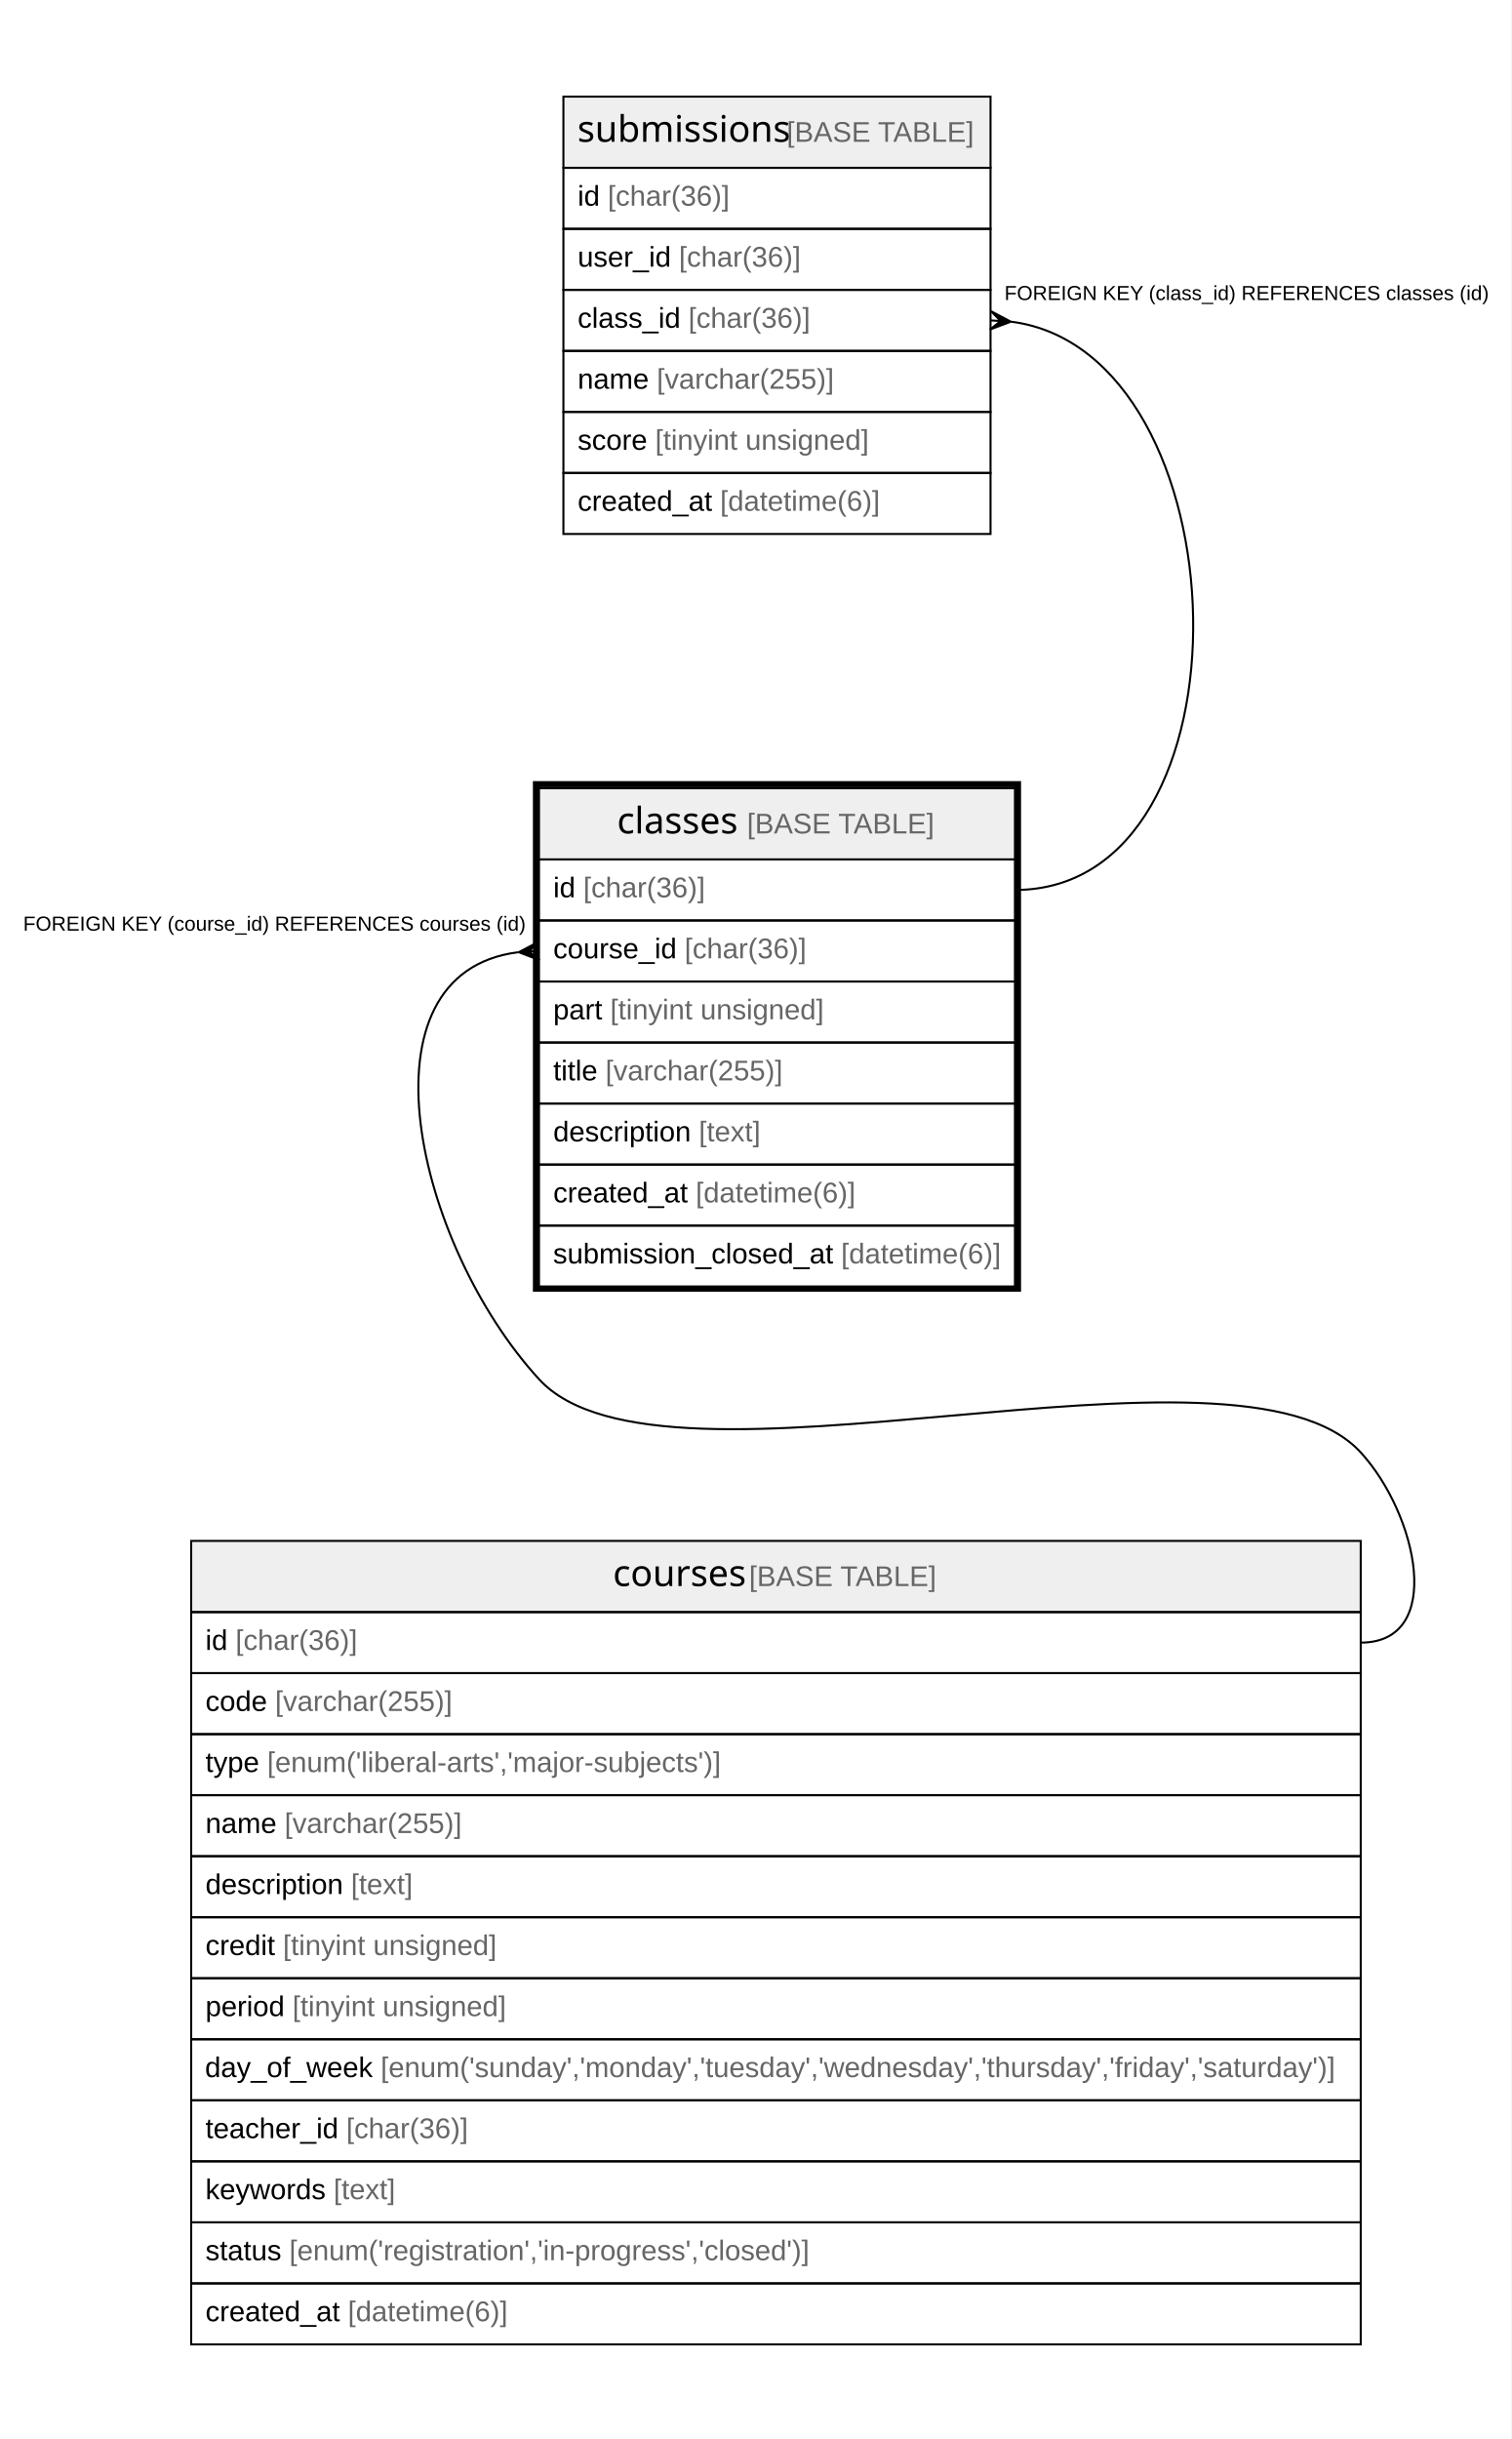
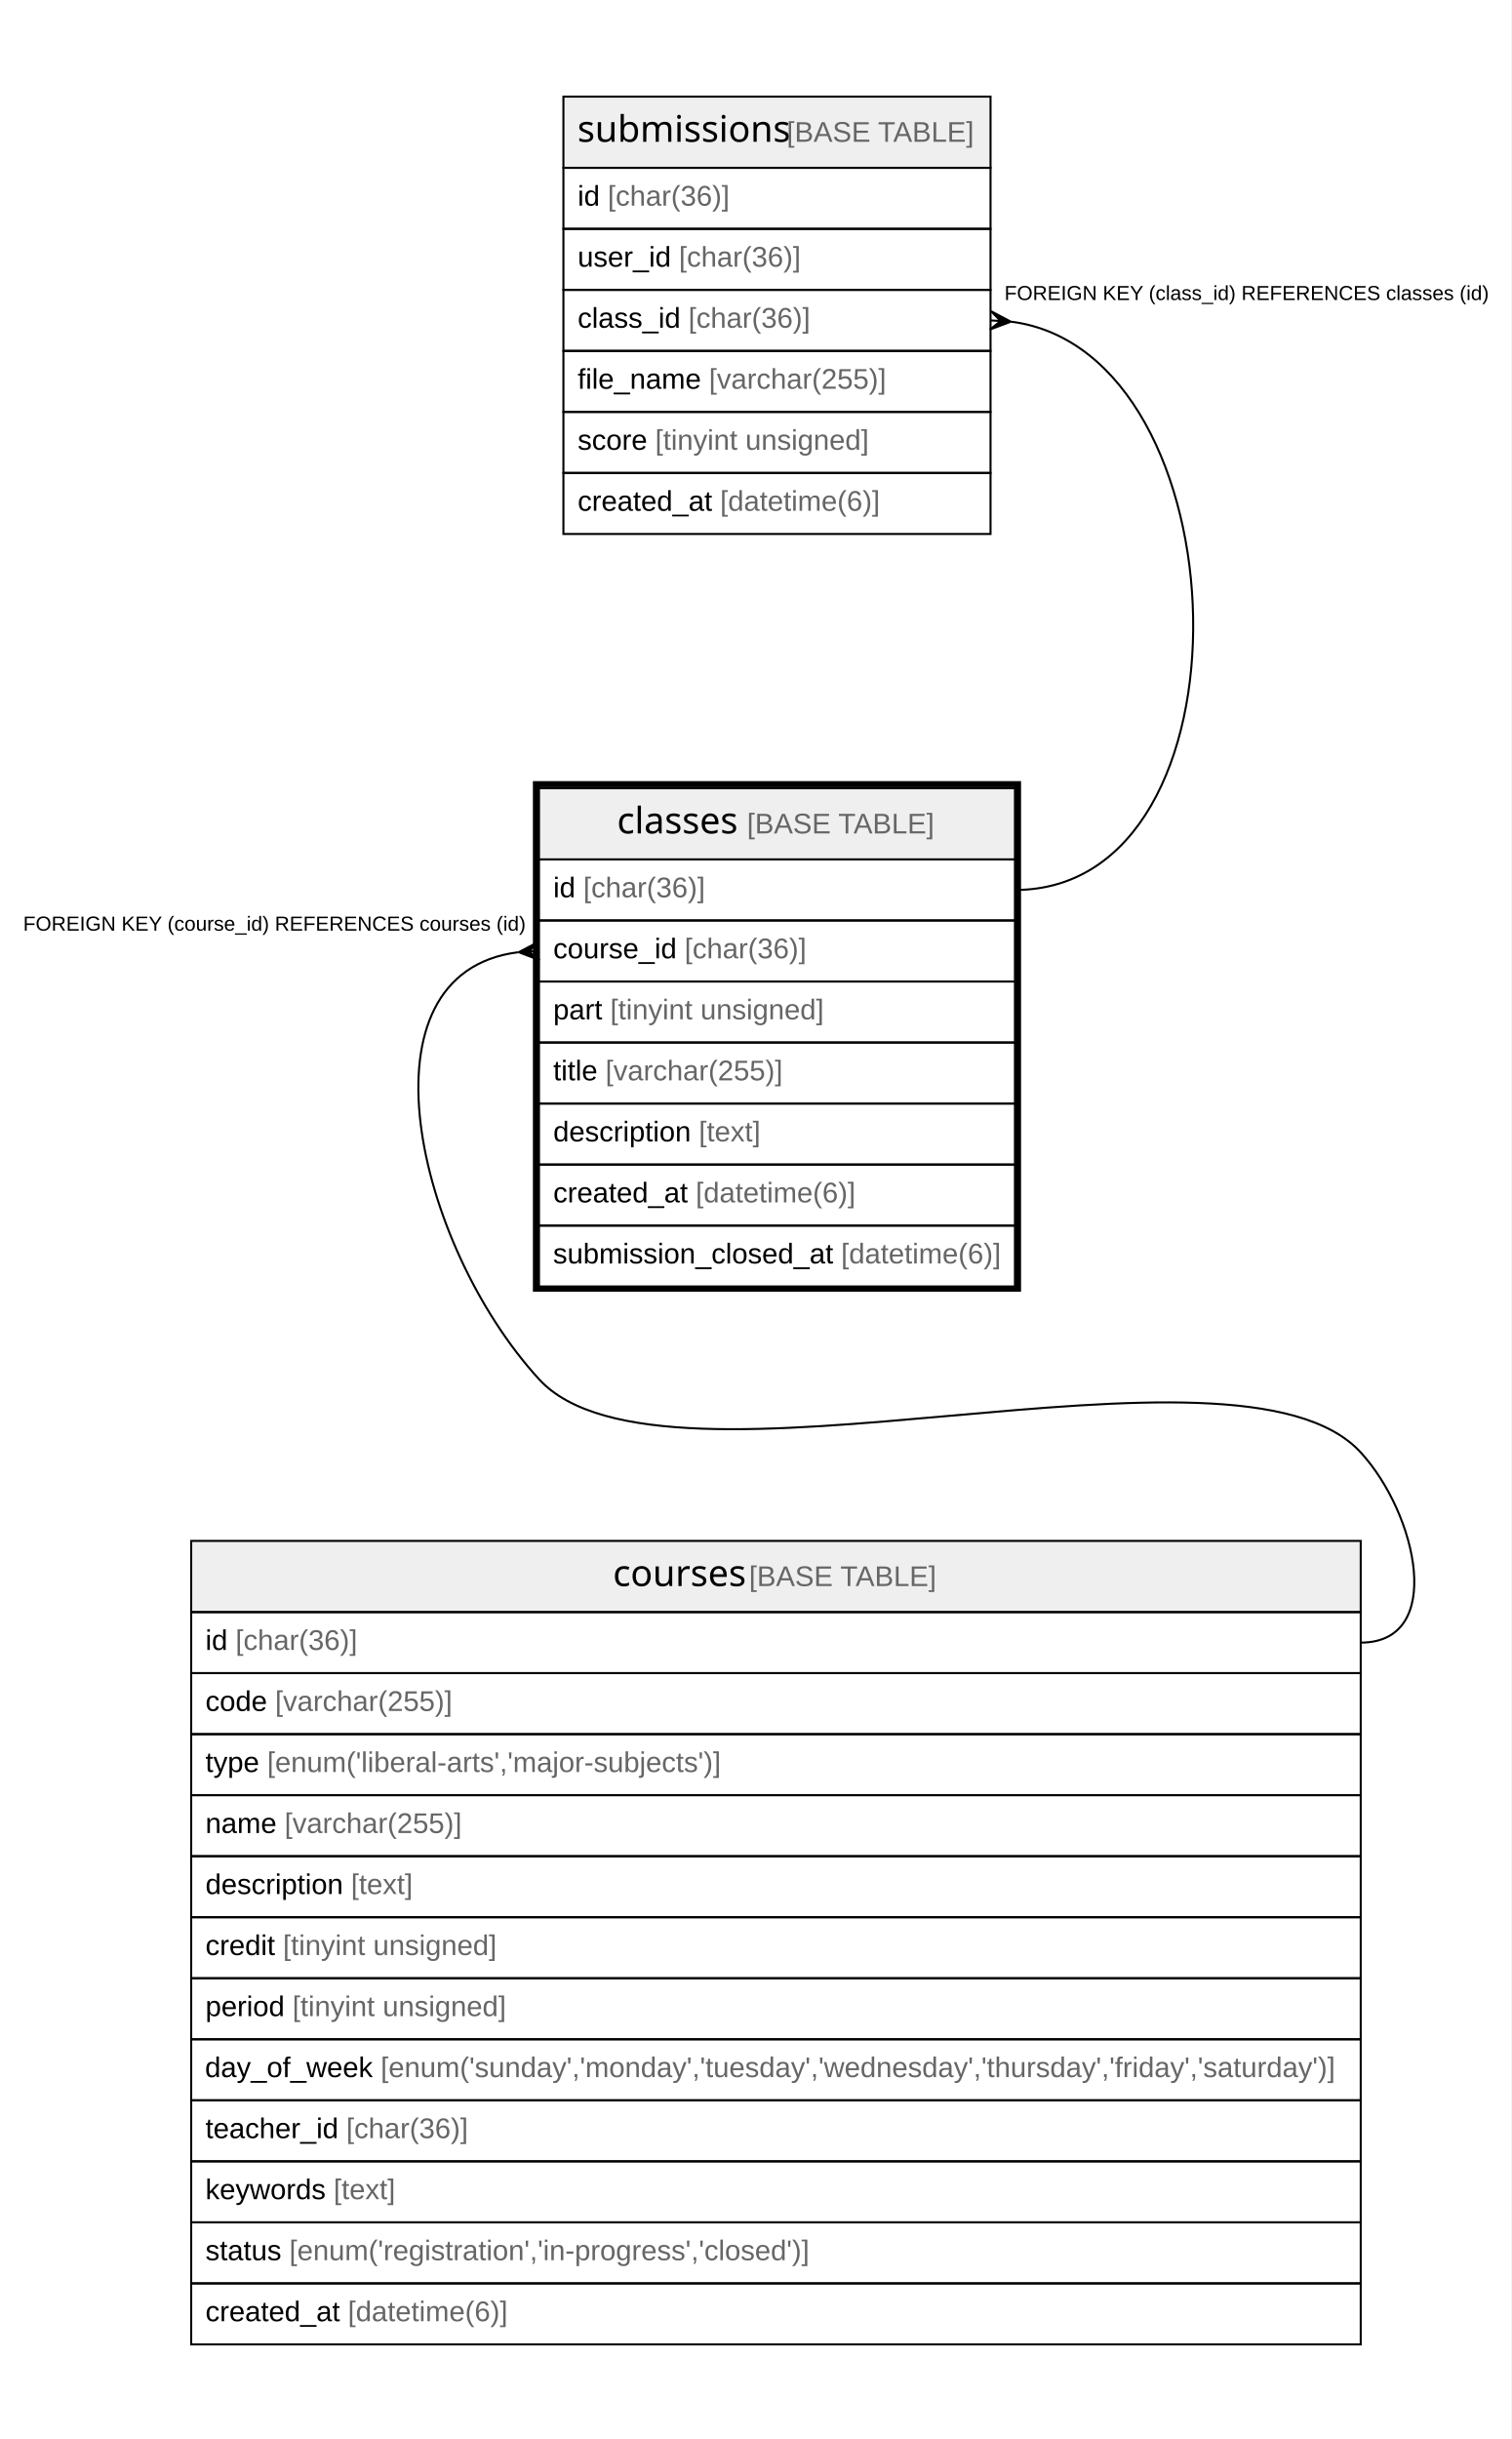
<svg xmlns="http://www.w3.org/2000/svg" width="743pt" height="1199pt" viewBox="0.00 0.00 743.00 1199.00">
  <g id="graph0" class="graph" transform="scale(1 1) rotate(0) translate(4 1195)">
    <polygon fill="#ffffff" stroke="transparent" points="-4,4 -4,-1195 739,-1195 739,4 -4,4" />
    <g id="node1" class="node">
      <polygon fill="#efefef" stroke="transparent" points="261,-772.5 261,-807.5 495,-807.5 495,-772.5 261,-772.5" />
      <polygon fill="none" stroke="#000000" points="261,-772.5 261,-807.5 495,-807.5 495,-772.5 261,-772.5" />
      <text text-anchor="start" x="299.37" y="-785.3" font-family="Arial Bold" font-size="18.00" fill="#000000">classes</text>
      <text text-anchor="start" x="359.376" y="-785.3" font-family="Arial" font-size="14.00" fill="#000000"> </text>
      <text text-anchor="start" x="363.267" y="-785.3" font-family="Arial" font-size="14.00" fill="#666666">[BASE TABLE]</text>
      <polygon fill="none" stroke="#000000" points="261,-742.5 261,-772.5 495,-772.5 495,-742.5 261,-742.5" />
      <text text-anchor="start" x="268" y="-753.9" font-family="Arial" font-size="14.00" fill="#000000">id </text>
      <text text-anchor="start" x="282.78" y="-753.9" font-family="Arial" font-size="14.00" fill="#666666">[char(36)]</text>
      <polygon fill="none" stroke="#000000" points="261,-712.5 261,-742.5 495,-742.5 495,-712.5 261,-712.5" />
      <text text-anchor="start" x="268" y="-723.9" font-family="Arial" font-size="14.00" fill="#000000">course_id </text>
      <text text-anchor="start" x="332.571" y="-723.9" font-family="Arial" font-size="14.00" fill="#666666">[char(36)]</text>
      <polygon fill="none" stroke="#000000" points="261,-682.5 261,-712.5 495,-712.5 495,-682.5 261,-682.5" />
      <text text-anchor="start" x="268" y="-693.9" font-family="Arial" font-size="14.00" fill="#000000">part </text>
      <text text-anchor="start" x="296.007" y="-693.9" font-family="Arial" font-size="14.00" fill="#666666">[tinyint unsigned]</text>
      <polygon fill="none" stroke="#000000" points="261,-652.5 261,-682.5 495,-682.5 495,-652.5 261,-652.5" />
      <text text-anchor="start" x="268" y="-663.9" font-family="Arial" font-size="14.00" fill="#000000">title </text>
      <text text-anchor="start" x="293.668" y="-663.9" font-family="Arial" font-size="14.00" fill="#666666">[varchar(255)]</text>
      <polygon fill="none" stroke="#000000" points="261,-622.5 261,-652.5 495,-652.5 495,-622.5 261,-622.5" />
      <text text-anchor="start" x="268" y="-633.9" font-family="Arial" font-size="14.00" fill="#000000">description </text>
      <text text-anchor="start" x="339.568" y="-633.9" font-family="Arial" font-size="14.00" fill="#666666">[text]</text>
      <polygon fill="none" stroke="#000000" points="261,-592.5 261,-622.5 495,-622.5 495,-592.5 261,-592.5" />
      <text text-anchor="start" x="268" y="-603.9" font-family="Arial" font-size="14.00" fill="#000000">created_at </text>
      <text text-anchor="start" x="338.028" y="-603.9" font-family="Arial" font-size="14.00" fill="#666666">[datetime(6)]</text>
      <polygon fill="none" stroke="#000000" points="261,-562.5 261,-592.5 495,-592.5 495,-562.5 261,-562.5" />
      <text text-anchor="start" x="267.924" y="-573.9" font-family="Arial" font-size="14.00" fill="#000000">submission_closed_at </text>
      <text text-anchor="start" x="409.512" y="-573.9" font-family="Arial" font-size="14.00" fill="#666666">[datetime(6)]</text>
      <polygon fill="none" stroke="#000000" stroke-width="3" points="259.5,-561.5 259.5,-809.5 496.5,-809.5 496.5,-561.5 259.5,-561.5" />
    </g>
    <g id="node3" class="node">
      <polygon fill="#efefef" stroke="transparent" points="90,-402.5 90,-437.5 665,-437.5 665,-402.5 90,-402.5" />
      <polygon fill="none" stroke="#000000" points="90,-402.5 90,-437.5 665,-437.5 665,-402.5 90,-402.5" />
      <text text-anchor="start" x="297.368" y="-415.3" font-family="Arial Bold" font-size="18.00" fill="#000000">courses</text>
      <text text-anchor="start" x="360.378" y="-415.3" font-family="Arial" font-size="14.00" fill="#000000"> </text>
      <text text-anchor="start" x="364.269" y="-415.3" font-family="Arial" font-size="14.00" fill="#666666">[BASE TABLE]</text>
      <polygon fill="none" stroke="#000000" points="90,-372.5 90,-402.5 665,-402.5 665,-372.5 90,-372.5" />
      <text text-anchor="start" x="97" y="-383.9" font-family="Arial" font-size="14.00" fill="#000000">id </text>
      <text text-anchor="start" x="111.78" y="-383.9" font-family="Arial" font-size="14.00" fill="#666666">[char(36)]</text>
      <polygon fill="none" stroke="#000000" points="90,-342.5 90,-372.5 665,-372.5 665,-342.5 90,-342.5" />
      <text text-anchor="start" x="97" y="-353.9" font-family="Arial" font-size="14.00" fill="#000000">code </text>
      <text text-anchor="start" x="131.238" y="-353.9" font-family="Arial" font-size="14.00" fill="#666666">[varchar(255)]</text>
      <polygon fill="none" stroke="#000000" points="90,-312.5 90,-342.5 665,-342.5 665,-312.5 90,-312.5" />
      <text text-anchor="start" x="97" y="-323.9" font-family="Arial" font-size="14.00" fill="#000000">type </text>
      <text text-anchor="start" x="127.346" y="-323.9" font-family="Arial" font-size="14.00" fill="#666666">[enum('liberal-arts','major-subjects')]</text>
      <polygon fill="none" stroke="#000000" points="90,-282.5 90,-312.5 665,-312.5 665,-282.5 90,-282.5" />
      <text text-anchor="start" x="97" y="-293.9" font-family="Arial" font-size="14.00" fill="#000000">name </text>
      <text text-anchor="start" x="135.899" y="-293.9" font-family="Arial" font-size="14.00" fill="#666666">[varchar(255)]</text>
      <polygon fill="none" stroke="#000000" points="90,-252.5 90,-282.5 665,-282.5 665,-252.5 90,-252.5" />
      <text text-anchor="start" x="97" y="-263.9" font-family="Arial" font-size="14.00" fill="#000000">description </text>
      <text text-anchor="start" x="168.568" y="-263.9" font-family="Arial" font-size="14.00" fill="#666666">[text]</text>
      <polygon fill="none" stroke="#000000" points="90,-222.5 90,-252.5 665,-252.5 665,-222.5 90,-222.5" />
      <text text-anchor="start" x="97" y="-233.9" font-family="Arial" font-size="14.00" fill="#000000">credit </text>
      <text text-anchor="start" x="135.114" y="-233.9" font-family="Arial" font-size="14.00" fill="#666666">[tinyint unsigned]</text>
      <polygon fill="none" stroke="#000000" points="90,-192.5 90,-222.5 665,-222.5 665,-192.5 90,-192.5" />
      <text text-anchor="start" x="97" y="-203.9" font-family="Arial" font-size="14.00" fill="#000000">period </text>
      <text text-anchor="start" x="139.788" y="-203.9" font-family="Arial" font-size="14.00" fill="#666666">[tinyint unsigned]</text>
      <polygon fill="none" stroke="#000000" points="90,-162.5 90,-192.5 665,-192.5 665,-162.5 90,-162.5" />
      <text text-anchor="start" x="96.776" y="-173.9" font-family="Arial" font-size="14.00" fill="#000000">day_of_week </text>
      <text text-anchor="start" x="183.142" y="-173.9" font-family="Arial" font-size="14.00" fill="#666666">[enum('sunday','monday','tuesday','wednesday','thursday','friday','saturday')]</text>
      <polygon fill="none" stroke="#000000" points="90,-132.5 90,-162.5 665,-162.5 665,-132.5 90,-132.5" />
      <text text-anchor="start" x="97" y="-143.9" font-family="Arial" font-size="14.00" fill="#000000">teacher_id </text>
      <text text-anchor="start" x="166.244" y="-143.9" font-family="Arial" font-size="14.00" fill="#666666">[char(36)]</text>
      <polygon fill="none" stroke="#000000" points="90,-102.5 90,-132.5 665,-132.5 665,-102.5 90,-102.5" />
      <text text-anchor="start" x="97" y="-113.9" font-family="Arial" font-size="14.00" fill="#000000">keywords </text>
      <text text-anchor="start" x="160.006" y="-113.9" font-family="Arial" font-size="14.00" fill="#666666">[text]</text>
      <polygon fill="none" stroke="#000000" points="90,-72.5 90,-102.5 665,-102.5 665,-72.5 90,-72.5" />
      <text text-anchor="start" x="97" y="-83.9" font-family="Arial" font-size="14.00" fill="#000000">status </text>
      <text text-anchor="start" x="138.237" y="-83.9" font-family="Arial" font-size="14.00" fill="#666666">[enum('registration','in-progress','closed')]</text>
      <polygon fill="none" stroke="#000000" points="90,-42.5 90,-72.5 665,-72.5 665,-42.5 90,-42.5" />
      <text text-anchor="start" x="97" y="-53.9" font-family="Arial" font-size="14.00" fill="#000000">created_at </text>
      <text text-anchor="start" x="167.028" y="-53.9" font-family="Arial" font-size="14.00" fill="#666666">[datetime(6)]</text>
    </g>
    <g id="edge2" class="edge">
      <path fill="none" stroke="#000000" d="M250.599,-726.865C169.87,-716.558 200.317,-583.331 261,-517 321.84,-450.498 604.16,-547.502 665,-481 693.05,-450.339 706.556,-387.5 665,-387.5" />
      <polygon fill="#000000" stroke="#000000" points="251.019,-726.891 260.726,-731.992 256.009,-727.195 261,-727.5 261,-727.5 261,-727.5 256.009,-727.195 261.274,-723.008 251.019,-726.891 251.019,-726.891" />
      <text text-anchor="start" x="7.386" y="-737.5" font-family="Arial" font-size="10.00" fill="#000000">FOREIGN KEY (course_id) REFERENCES courses (id)</text>
    </g>
    <g id="node2" class="node">
      <polygon fill="#efefef" stroke="transparent" points="273,-1112.5 273,-1147.5 483,-1147.5 483,-1112.5 273,-1112.5" />
      <polygon fill="none" stroke="#000000" points="273,-1112.5 273,-1147.5 483,-1147.5 483,-1112.5 273,-1112.5" />
      <text text-anchor="start" x="279.87" y="-1125.3" font-family="Arial Bold" font-size="18.00" fill="#000000">submissions</text>
      <text text-anchor="start" x="378.876" y="-1125.3" font-family="Arial" font-size="14.00" fill="#000000"> </text>
      <text text-anchor="start" x="382.766" y="-1125.3" font-family="Arial" font-size="14.00" fill="#666666">[BASE TABLE]</text>
      <polygon fill="none" stroke="#000000" points="273,-1082.5 273,-1112.5 483,-1112.5 483,-1082.5 273,-1082.5" />
      <text text-anchor="start" x="280" y="-1093.9" font-family="Arial" font-size="14.00" fill="#000000">id </text>
      <text text-anchor="start" x="294.78" y="-1093.9" font-family="Arial" font-size="14.00" fill="#666666">[char(36)]</text>
      <polygon fill="none" stroke="#000000" points="273,-1052.5 273,-1082.5 483,-1082.5 483,-1052.5 273,-1052.5" />
      <text text-anchor="start" x="280" y="-1063.9" font-family="Arial" font-size="14.00" fill="#000000">user_id </text>
      <text text-anchor="start" x="329.788" y="-1063.9" font-family="Arial" font-size="14.00" fill="#666666">[char(36)]</text>
      <polygon fill="none" stroke="#000000" points="273,-1022.5 273,-1052.5 483,-1052.5 483,-1022.5 273,-1022.5" />
      <text text-anchor="start" x="280" y="-1033.9" font-family="Arial" font-size="14.00" fill="#000000">class_id </text>
      <text text-anchor="start" x="334.452" y="-1033.9" font-family="Arial" font-size="14.00" fill="#666666">[char(36)]</text>
      <polygon fill="none" stroke="#000000" points="273,-992.5 273,-1022.5 483,-1022.5 483,-992.5 273,-992.5" />
-       <text text-anchor="start" x="280" y="-1003.9" font-family="Arial" font-size="14.00" fill="#000000">name </text>
-       <text text-anchor="start" x="318.899" y="-1003.9" font-family="Arial" font-size="14.00" fill="#666666">[varchar(255)]</text>
+       <text text-anchor="start" x="280" y="-1003.9" font-family="Arial" font-size="14.00" fill="#000000">file_name </text>
+       <text text-anchor="start" x="344.568" y="-1003.9" font-family="Arial" font-size="14.00" fill="#666666">[varchar(255)]</text>
      <polygon fill="none" stroke="#000000" points="273,-962.5 273,-992.5 483,-992.5 483,-962.5 273,-962.5" />
      <text text-anchor="start" x="280" y="-973.9" font-family="Arial" font-size="14.00" fill="#000000">score </text>
      <text text-anchor="start" x="318.116" y="-973.9" font-family="Arial" font-size="14.00" fill="#666666">[tinyint unsigned]</text>
      <polygon fill="none" stroke="#000000" points="273,-932.5 273,-962.5 483,-962.5 483,-932.5 273,-932.5" />
      <text text-anchor="start" x="280" y="-943.9" font-family="Arial" font-size="14.00" fill="#000000">created_at </text>
      <text text-anchor="start" x="350.028" y="-943.9" font-family="Arial" font-size="14.00" fill="#666666">[datetime(6)]</text>
    </g>
    <g id="edge1" class="edge">
      <path fill="none" stroke="#000000" d="M493.311,-1036.839C608.129,-1021.865 616.031,-757.5 495,-757.5" />
      <polygon fill="#000000" stroke="#000000" points="492.979,-1036.86 482.712,-1033.009 487.99,-1037.18 483,-1037.5 483,-1037.5 483,-1037.5 487.99,-1037.18 483.288,-1041.991 492.979,-1036.86 492.979,-1036.86" />
      <text text-anchor="start" x="489.834" y="-1047.5" font-family="Arial" font-size="10.00" fill="#000000">FOREIGN KEY (class_id) REFERENCES classes (id)</text>
    </g>
  </g>
</svg>
